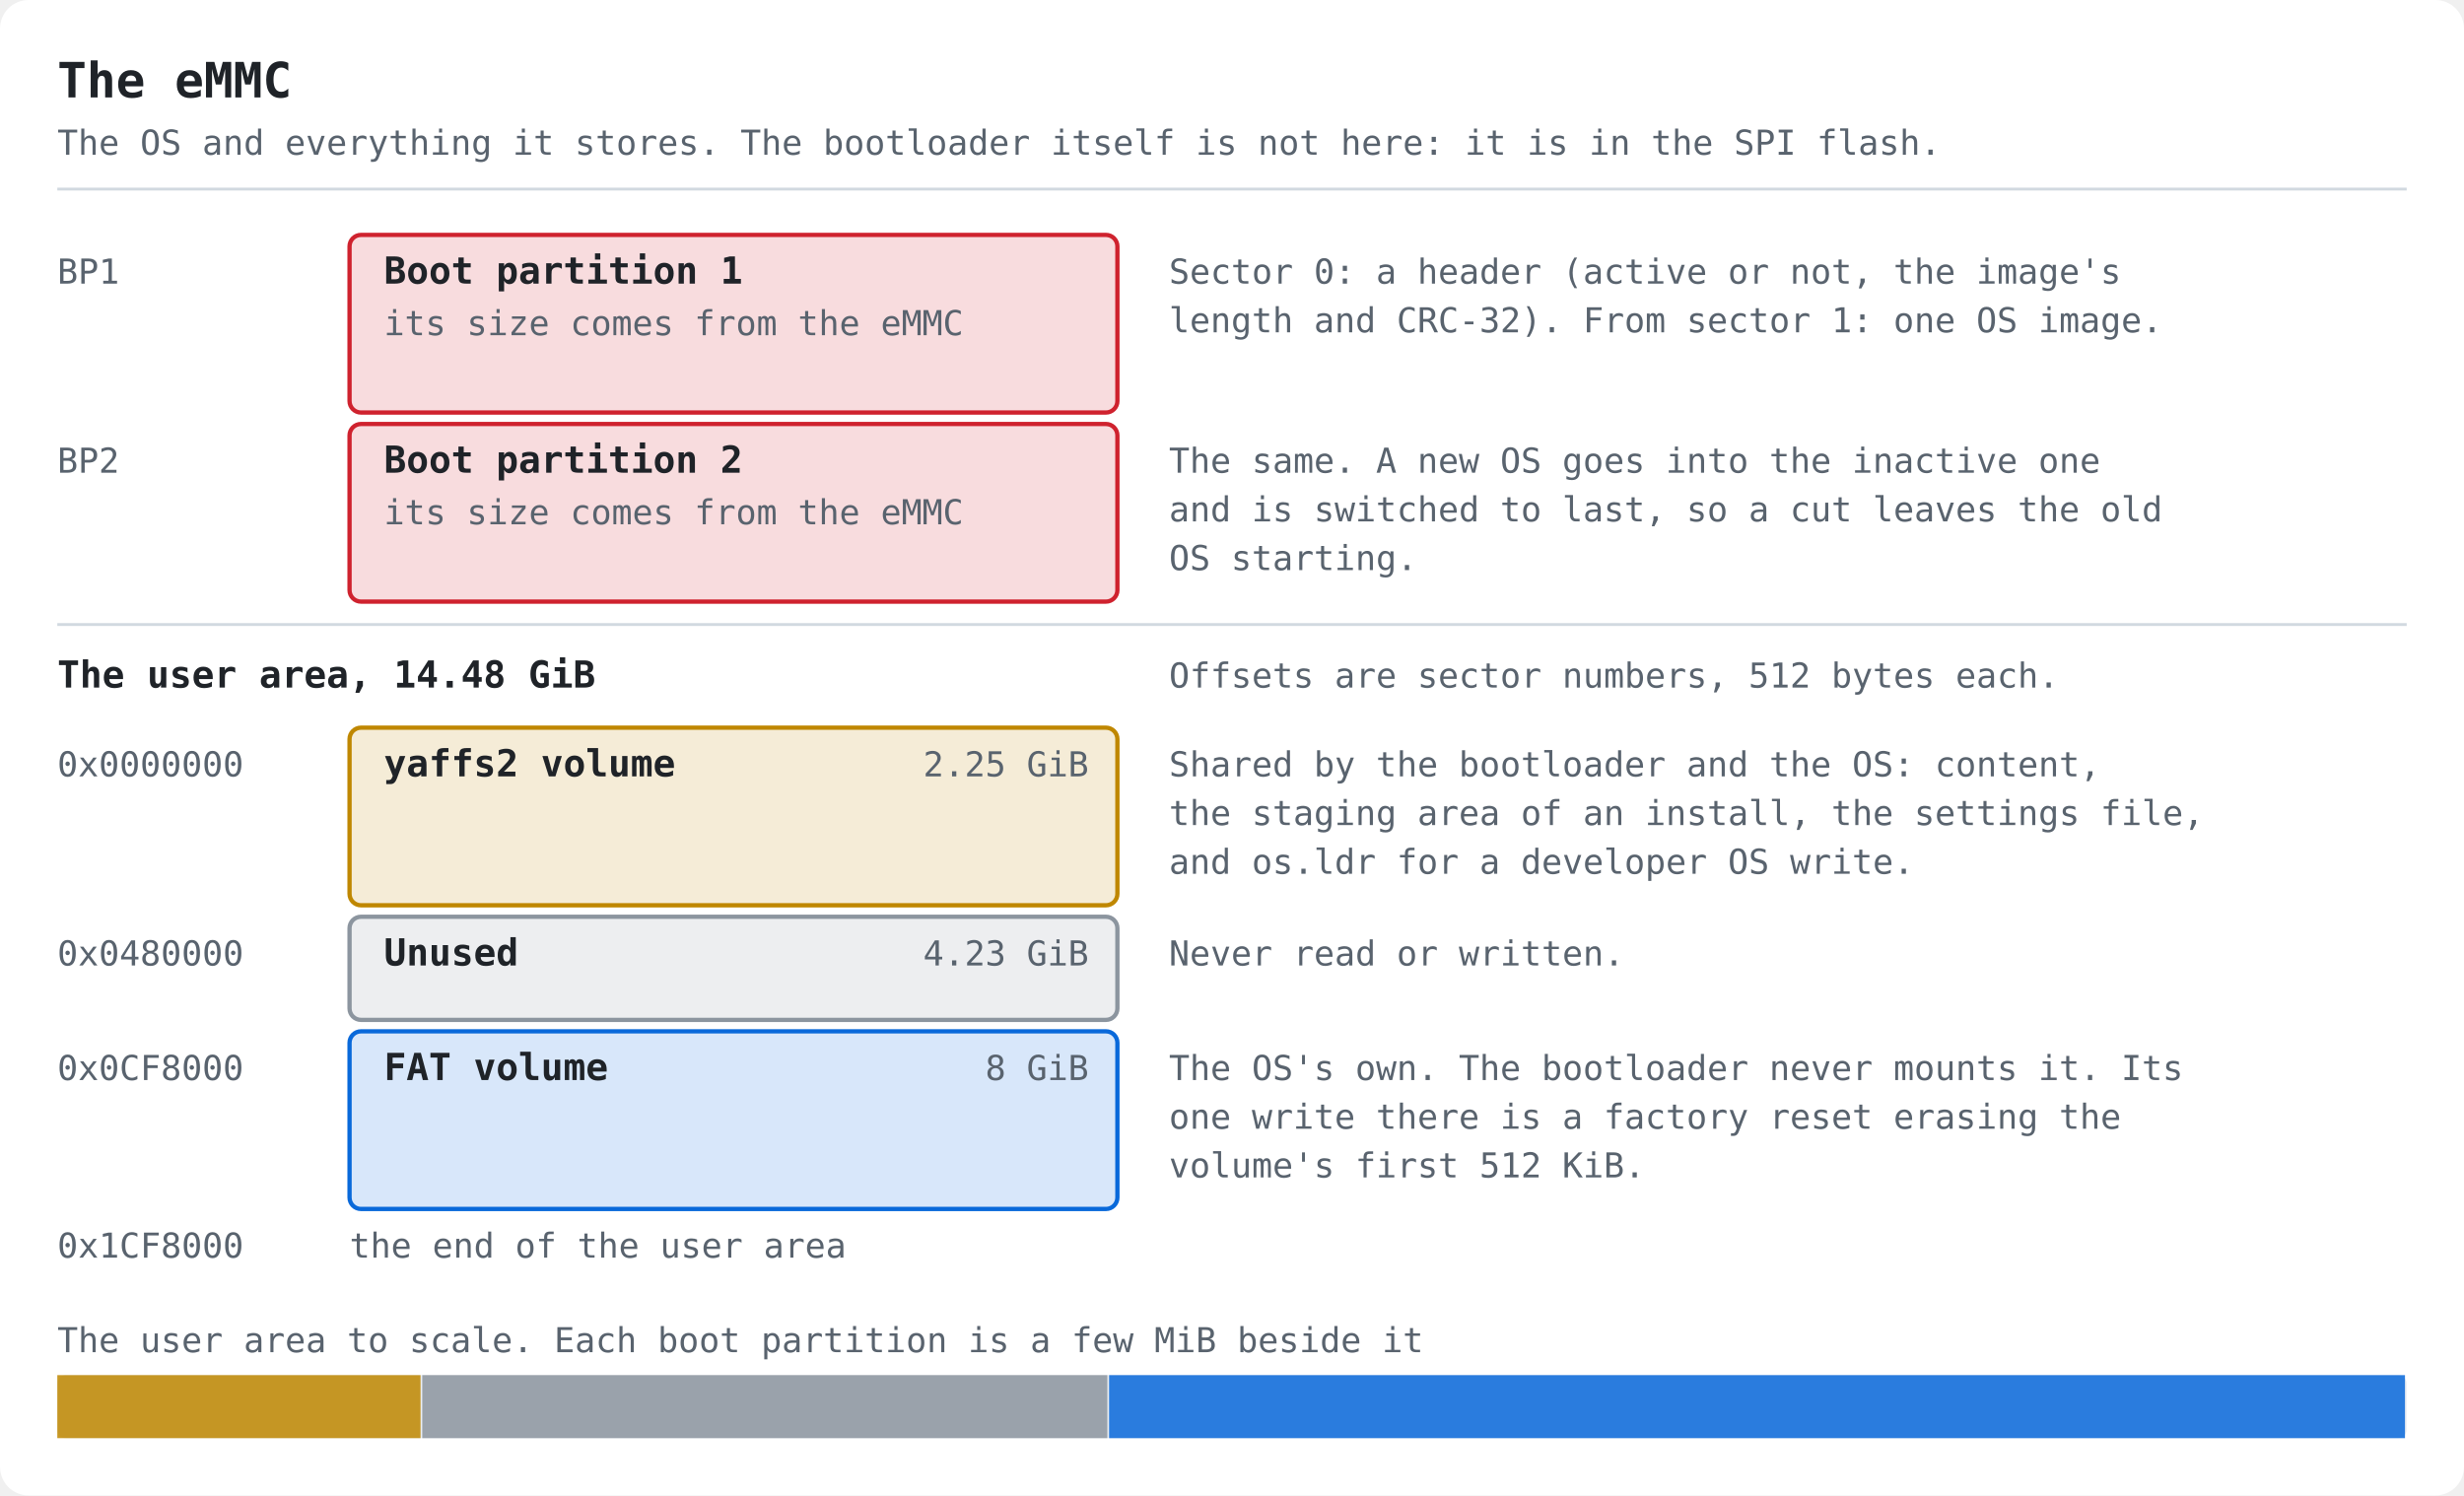
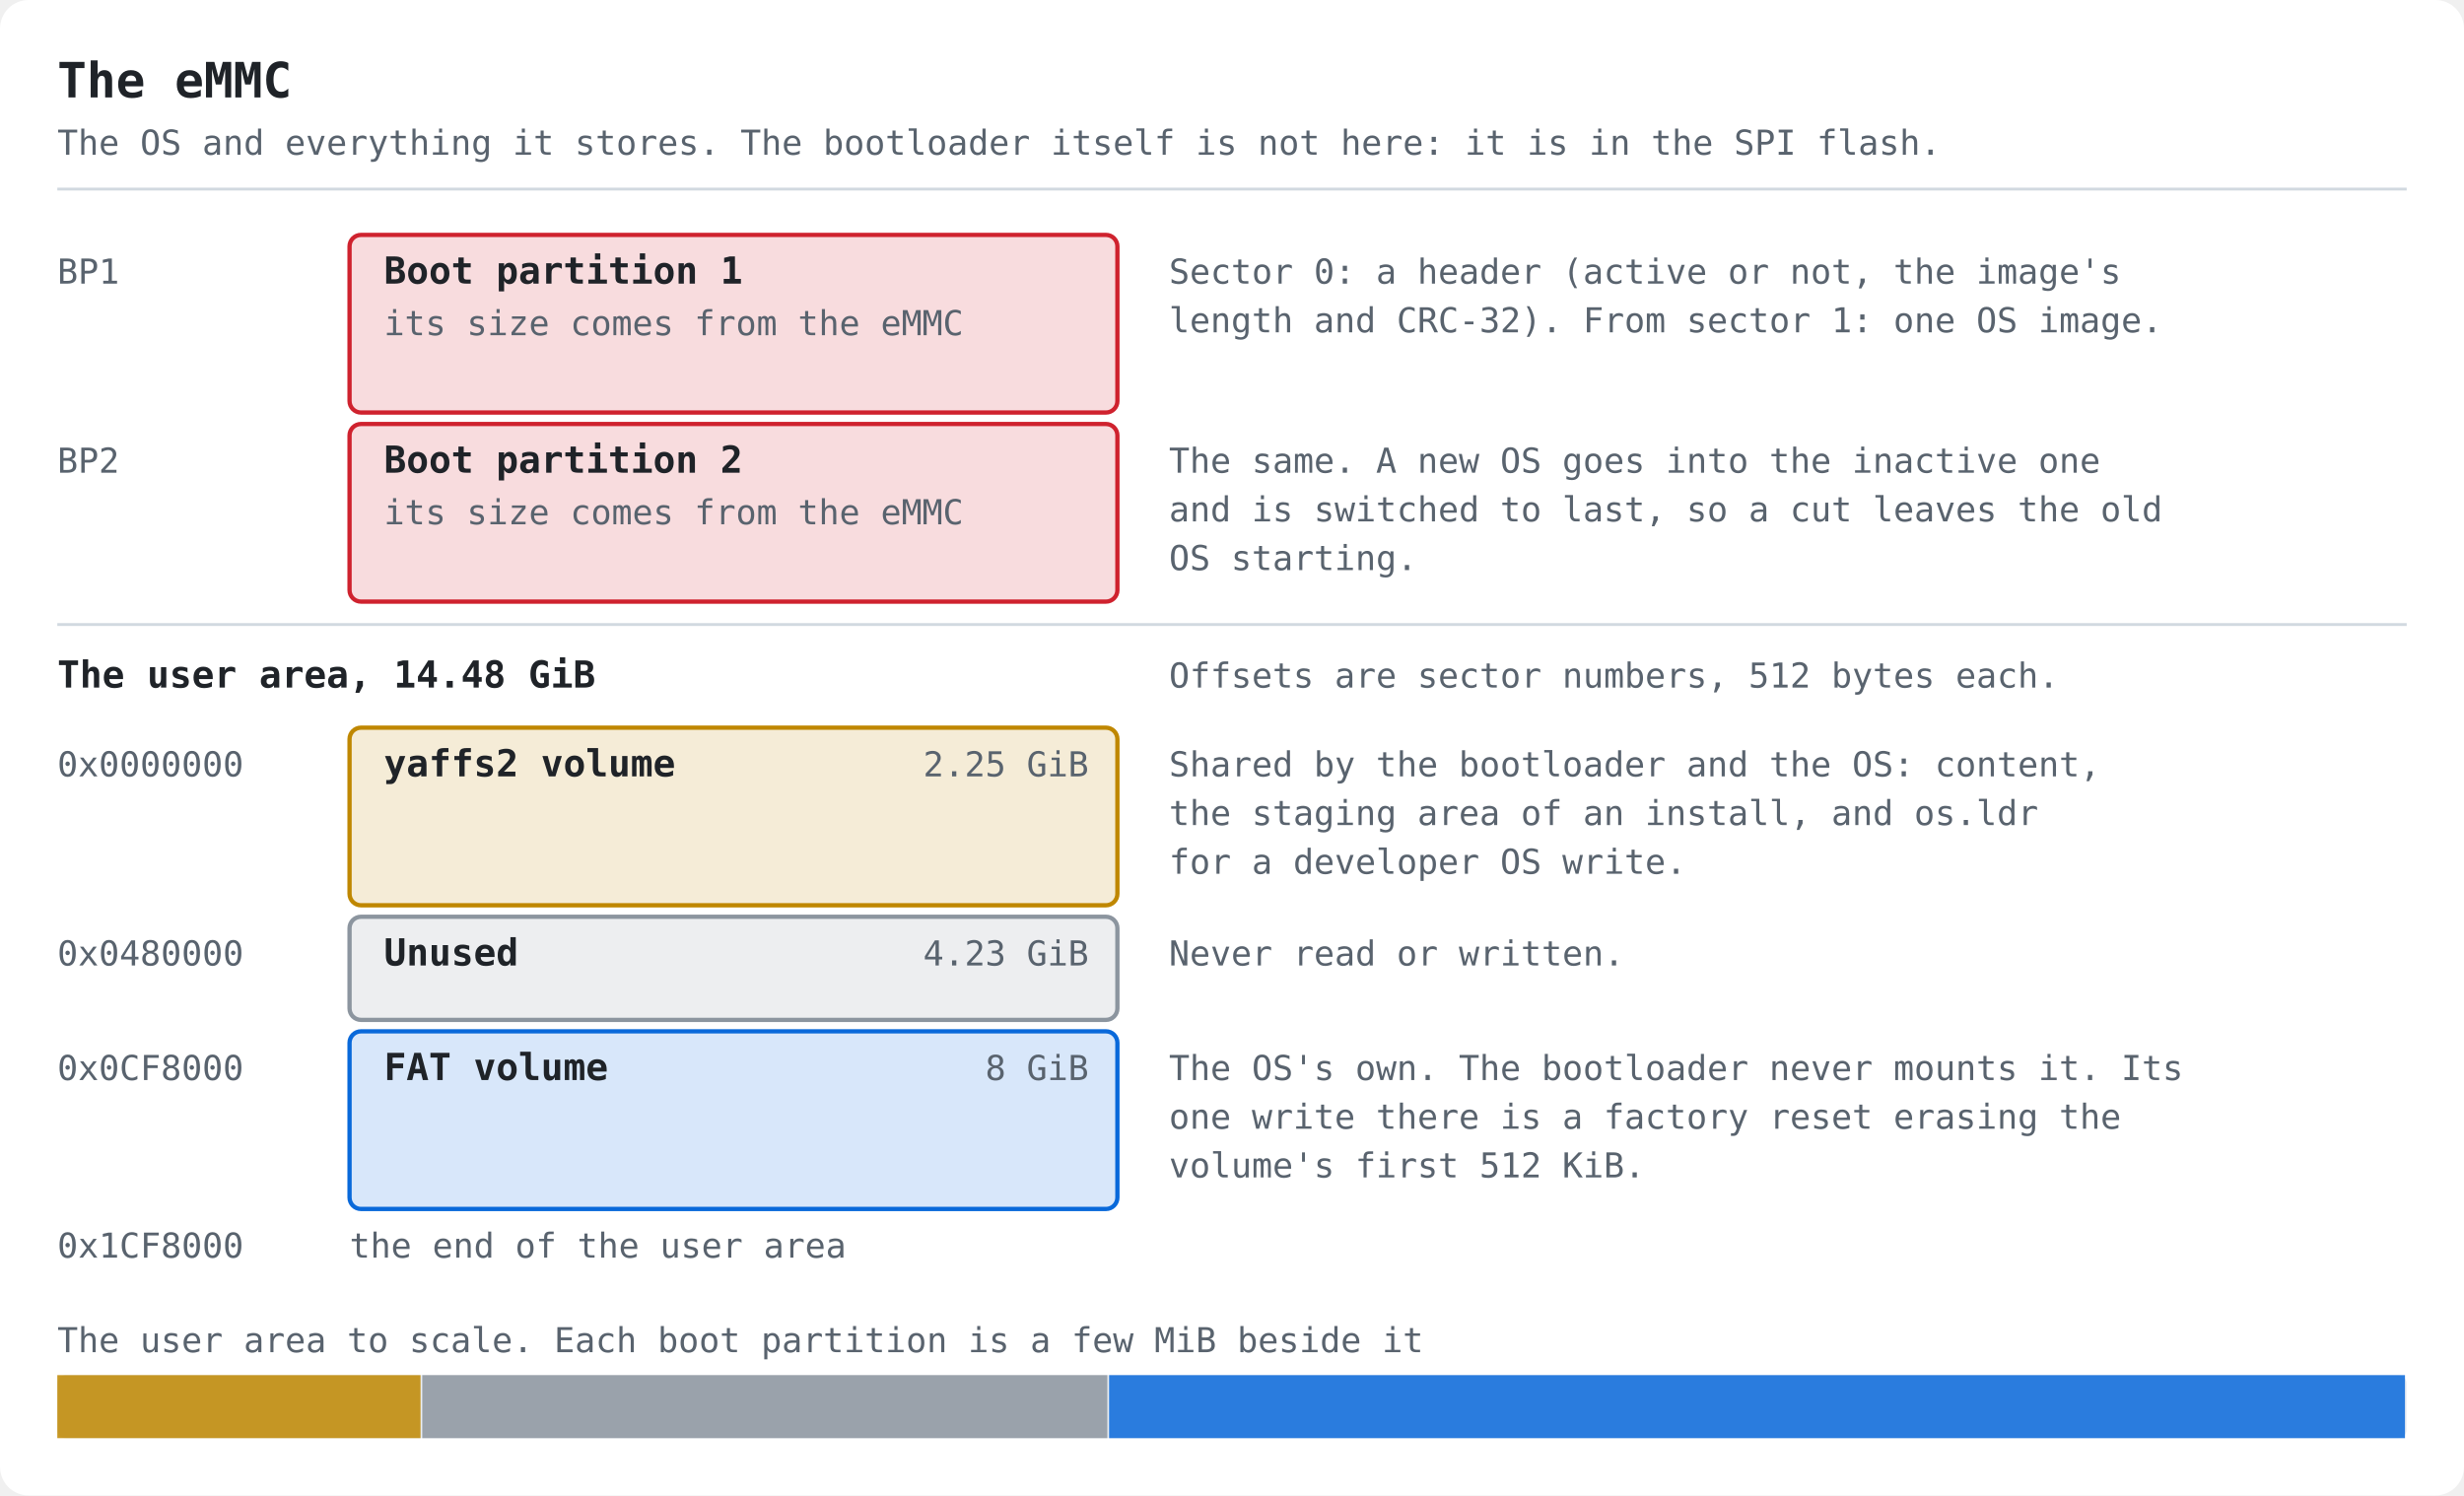
<svg xmlns="http://www.w3.org/2000/svg" viewBox="0 0 860 522" width="860" height="522" font-family="ui-monospace, SFMono-Regular, Menlo, Consolas, monospace" role="img" aria-label="The eMMC">
  <rect width="860" height="522" rx="10" fill="#ffffff" />
  <text x="20" y="34" fill="#1f2328" font-size="17" font-weight="700" text-anchor="start">The eMMC</text>
  <text x="20" y="54" fill="#59636e" font-size="12" font-weight="400" text-anchor="start">The OS and everything it stores. The bootloader itself is not here: it is in the SPI flash.</text>
  <line x1="20" y1="66" x2="840" y2="66" stroke="#d1d9e0" />
  <text x="20" y="99" fill="#59636e" font-size="12" font-weight="400" text-anchor="start">BP1</text>
  <rect x="122" y="82" width="268" height="62" rx="4" fill="#cf222e" fill-opacity="0.16" stroke="#cf222e" stroke-width="1.5" />
  <text x="134" y="99" fill="#1f2328" font-size="13" font-weight="700" text-anchor="start">Boot partition 1</text>
  <text x="134" y="117" fill="#59636e" font-size="12" font-weight="400" text-anchor="start">its size comes from the eMMC</text>
  <text x="408" y="99" fill="#59636e" font-size="12" font-weight="400" text-anchor="start">Sector 0: a header (active or not, the image's</text>
  <text x="408" y="116" fill="#59636e" font-size="12" font-weight="400" text-anchor="start">length and CRC-32). From sector 1: one OS image.</text>
  <text x="20" y="165" fill="#59636e" font-size="12" font-weight="400" text-anchor="start">BP2</text>
  <rect x="122" y="148" width="268" height="62" rx="4" fill="#cf222e" fill-opacity="0.16" stroke="#cf222e" stroke-width="1.5" />
  <text x="134" y="165" fill="#1f2328" font-size="13" font-weight="700" text-anchor="start">Boot partition 2</text>
  <text x="134" y="183" fill="#59636e" font-size="12" font-weight="400" text-anchor="start">its size comes from the eMMC</text>
  <text x="408" y="165" fill="#59636e" font-size="12" font-weight="400" text-anchor="start">The same. A new OS goes into the inactive one</text>
  <text x="408" y="182" fill="#59636e" font-size="12" font-weight="400" text-anchor="start">and is switched to last, so a cut leaves the old</text>
  <text x="408" y="199" fill="#59636e" font-size="12" font-weight="400" text-anchor="start">OS starting.</text>
  <line x1="20" y1="218" x2="840" y2="218" stroke="#d1d9e0" />
  <text x="20" y="240" fill="#1f2328" font-size="13" font-weight="700" text-anchor="start">The user area, 14.48 GiB</text>
  <text x="408" y="240" fill="#59636e" font-size="12" font-weight="400" text-anchor="start">Offsets are sector numbers, 512 bytes each.</text>
  <text x="20" y="271" fill="#59636e" font-size="12" font-weight="400" text-anchor="start">0x0000000</text>
  <rect x="122" y="254" width="268" height="62" rx="4" fill="#bf8700" fill-opacity="0.16" stroke="#bf8700" stroke-width="1.5" />
  <text x="134" y="271" fill="#1f2328" font-size="13" font-weight="700" text-anchor="start">yaffs2 volume</text>
  <text x="380" y="271" fill="#59636e" font-size="12" font-weight="400" text-anchor="end">2.25 GiB</text>
  <text x="408" y="271" fill="#59636e" font-size="12" font-weight="400" text-anchor="start">Shared by the bootloader and the OS: content,</text>
-   <text x="408" y="288" fill="#59636e" font-size="12" font-weight="400" text-anchor="start">the staging area of an install, the settings file,</text>
-   <text x="408" y="305" fill="#59636e" font-size="12" font-weight="400" text-anchor="start">and os.ldr for a developer OS write.</text>
+   <text x="408" y="288" fill="#59636e" font-size="12" font-weight="400" text-anchor="start">the staging area of an install, and os.ldr</text>
+   <text x="408" y="305" fill="#59636e" font-size="12" font-weight="400" text-anchor="start">for a developer OS write.</text>
  <text x="20" y="337" fill="#59636e" font-size="12" font-weight="400" text-anchor="start">0x0480000</text>
  <rect x="122" y="320" width="268" height="36" rx="4" fill="#8c959f" fill-opacity="0.16" stroke="#8c959f" stroke-width="1.5" />
  <text x="134" y="337" fill="#1f2328" font-size="13" font-weight="700" text-anchor="start">Unused</text>
  <text x="380" y="337" fill="#59636e" font-size="12" font-weight="400" text-anchor="end">4.23 GiB</text>
  <text x="408" y="337" fill="#59636e" font-size="12" font-weight="400" text-anchor="start">Never read or written.</text>
  <text x="20" y="377" fill="#59636e" font-size="12" font-weight="400" text-anchor="start">0x0CF8000</text>
  <rect x="122" y="360" width="268" height="62" rx="4" fill="#0969da" fill-opacity="0.16" stroke="#0969da" stroke-width="1.5" />
  <text x="134" y="377" fill="#1f2328" font-size="13" font-weight="700" text-anchor="start">FAT volume</text>
  <text x="380" y="377" fill="#59636e" font-size="12" font-weight="400" text-anchor="end">8 GiB</text>
  <text x="408" y="377" fill="#59636e" font-size="12" font-weight="400" text-anchor="start">The OS's own. The bootloader never mounts it. Its</text>
  <text x="408" y="394" fill="#59636e" font-size="12" font-weight="400" text-anchor="start">one write there is a factory reset erasing the</text>
  <text x="408" y="411" fill="#59636e" font-size="12" font-weight="400" text-anchor="start">volume's first 512 KiB.</text>
  <text x="20" y="439" fill="#59636e" font-size="12" font-weight="400" text-anchor="start">0x1CF8000</text>
  <text x="122" y="439" fill="#59636e" font-size="12" font-weight="400" text-anchor="start">the end of the user area</text>
  <text x="20" y="472" fill="#59636e" font-size="12" font-weight="400" text-anchor="start">The user area to scale. Each boot partition is a few MiB beside it</text>
  <rect x="20" y="480" width="820" height="22" rx="3" fill="#eaeef2" />
  <rect x="20.00" y="480" width="126.78" height="22" fill="#bf8700" fill-opacity="0.85" />
  <rect x="147.38" y="480" width="239.12" height="22" fill="#8c959f" fill-opacity="0.85" />
  <rect x="387.10" y="480" width="452.30" height="22" fill="#0969da" fill-opacity="0.85" />
</svg>
